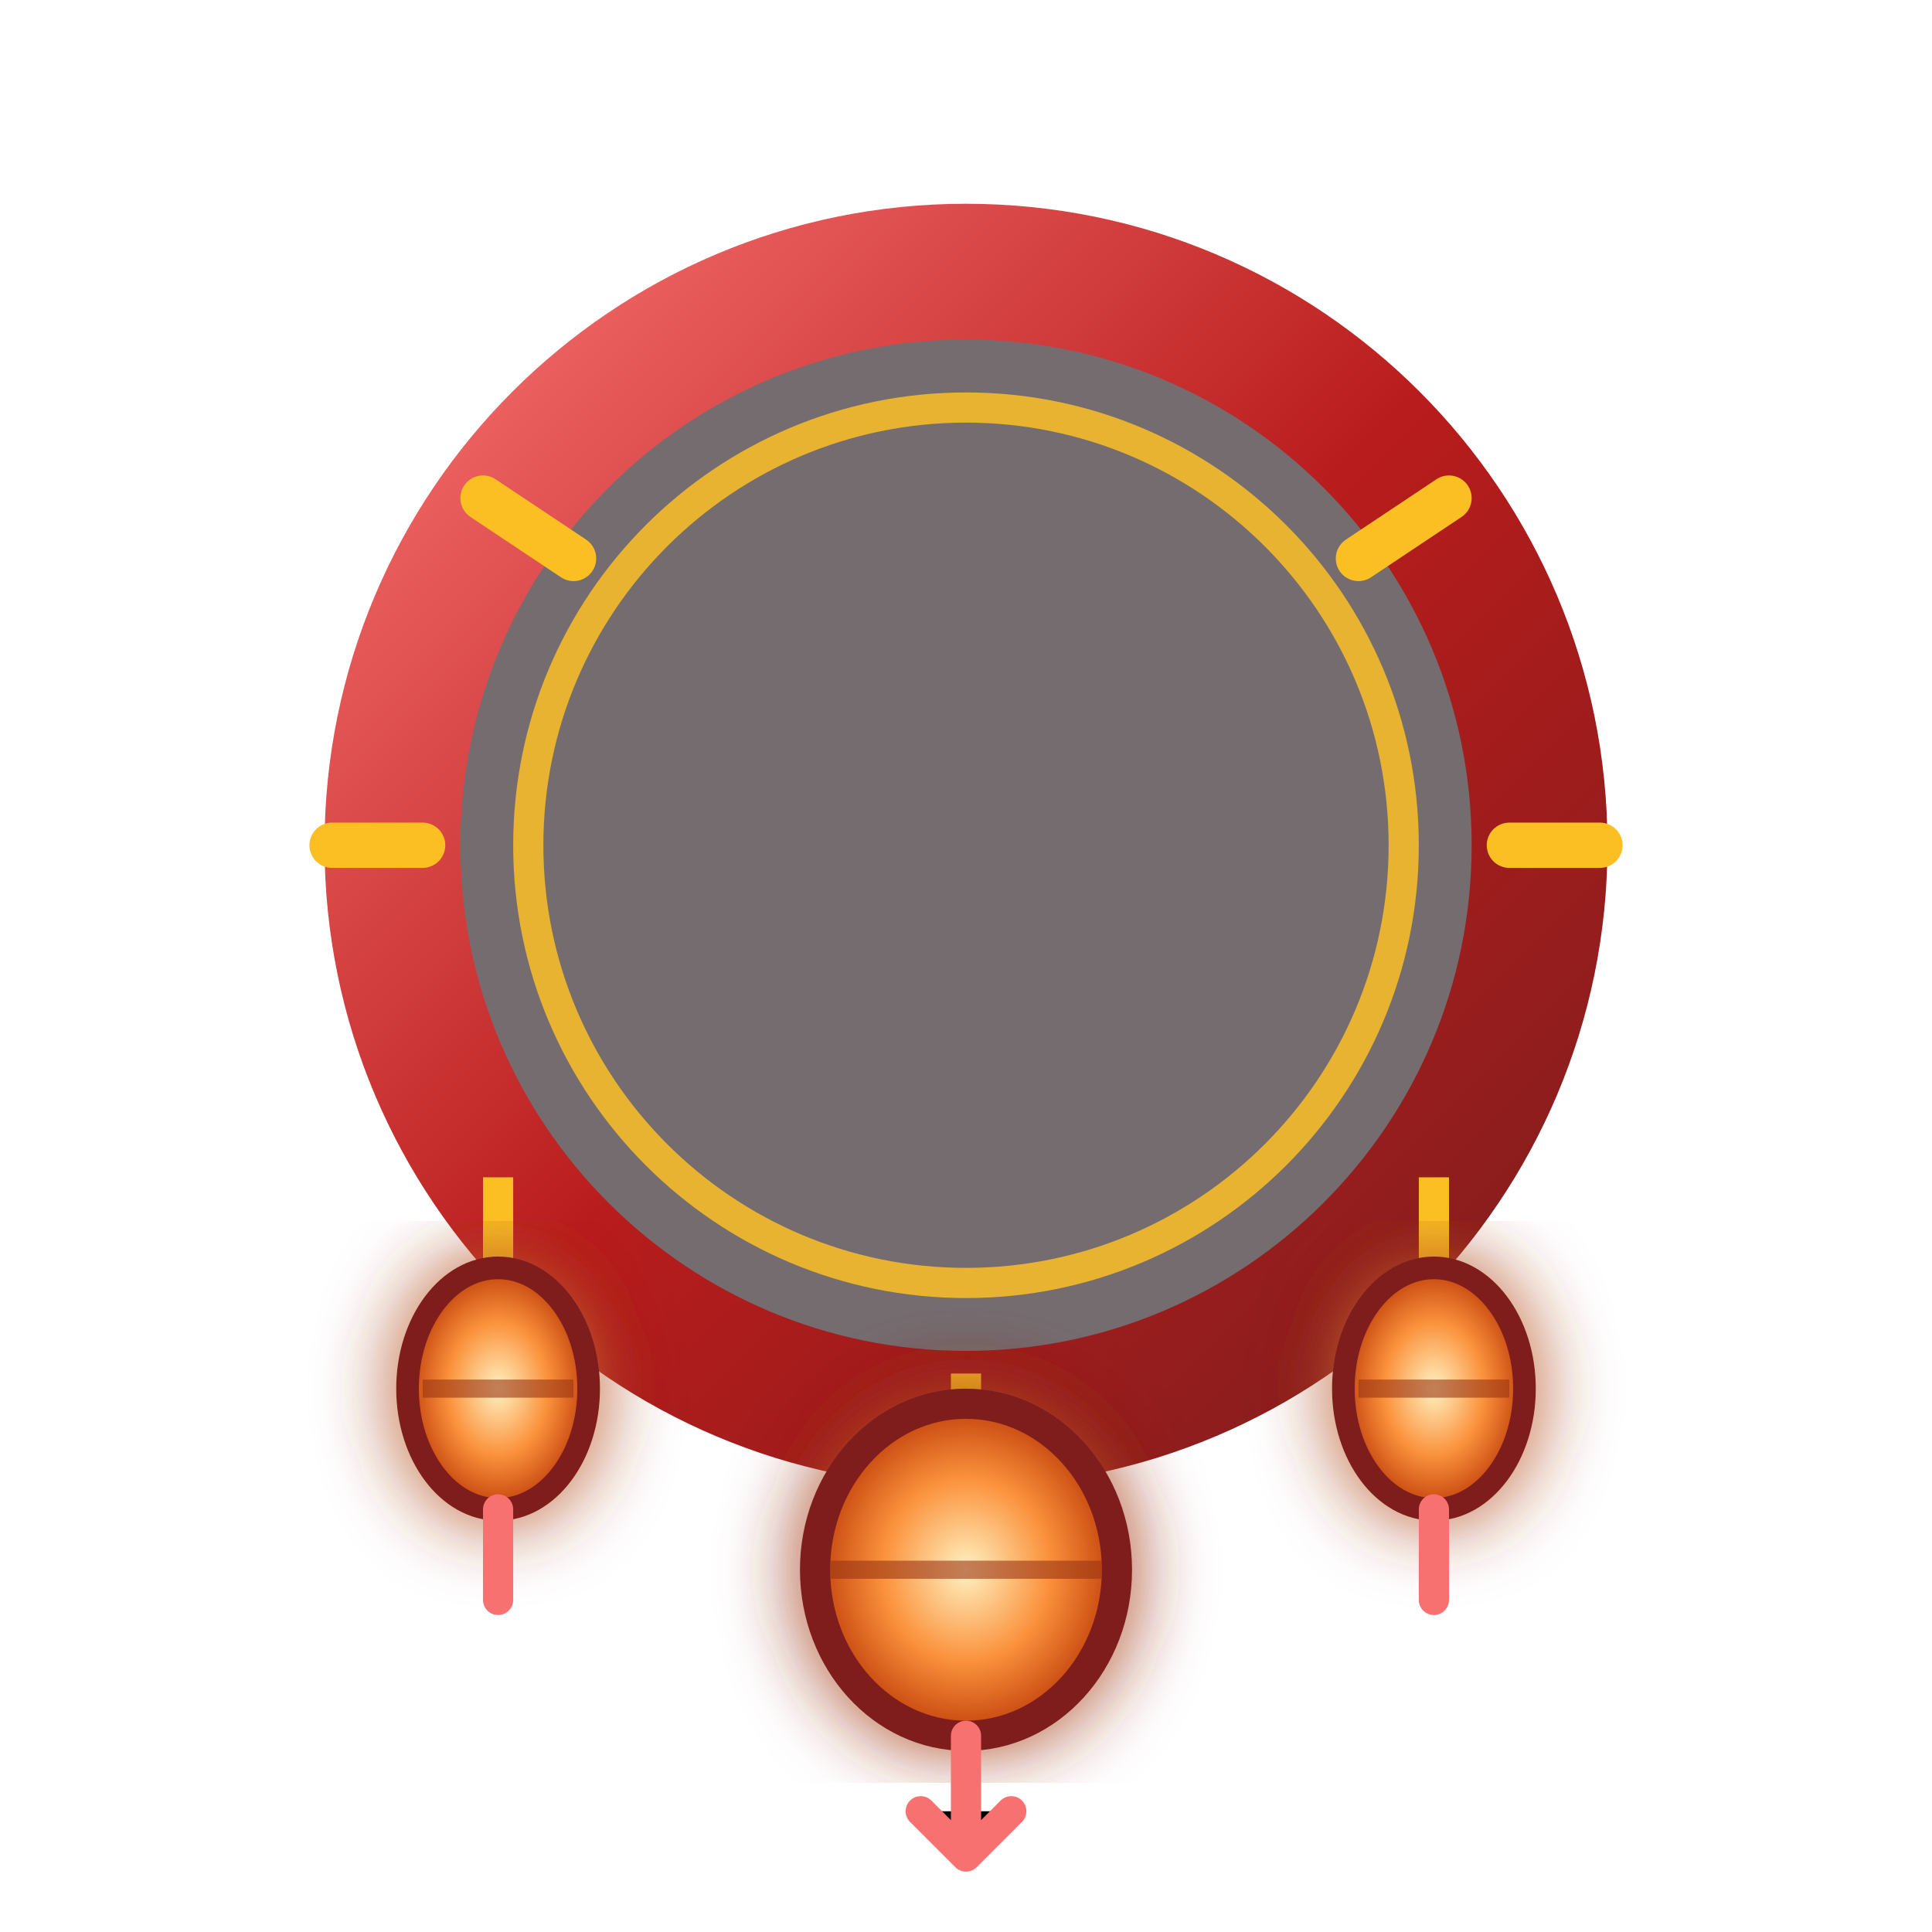
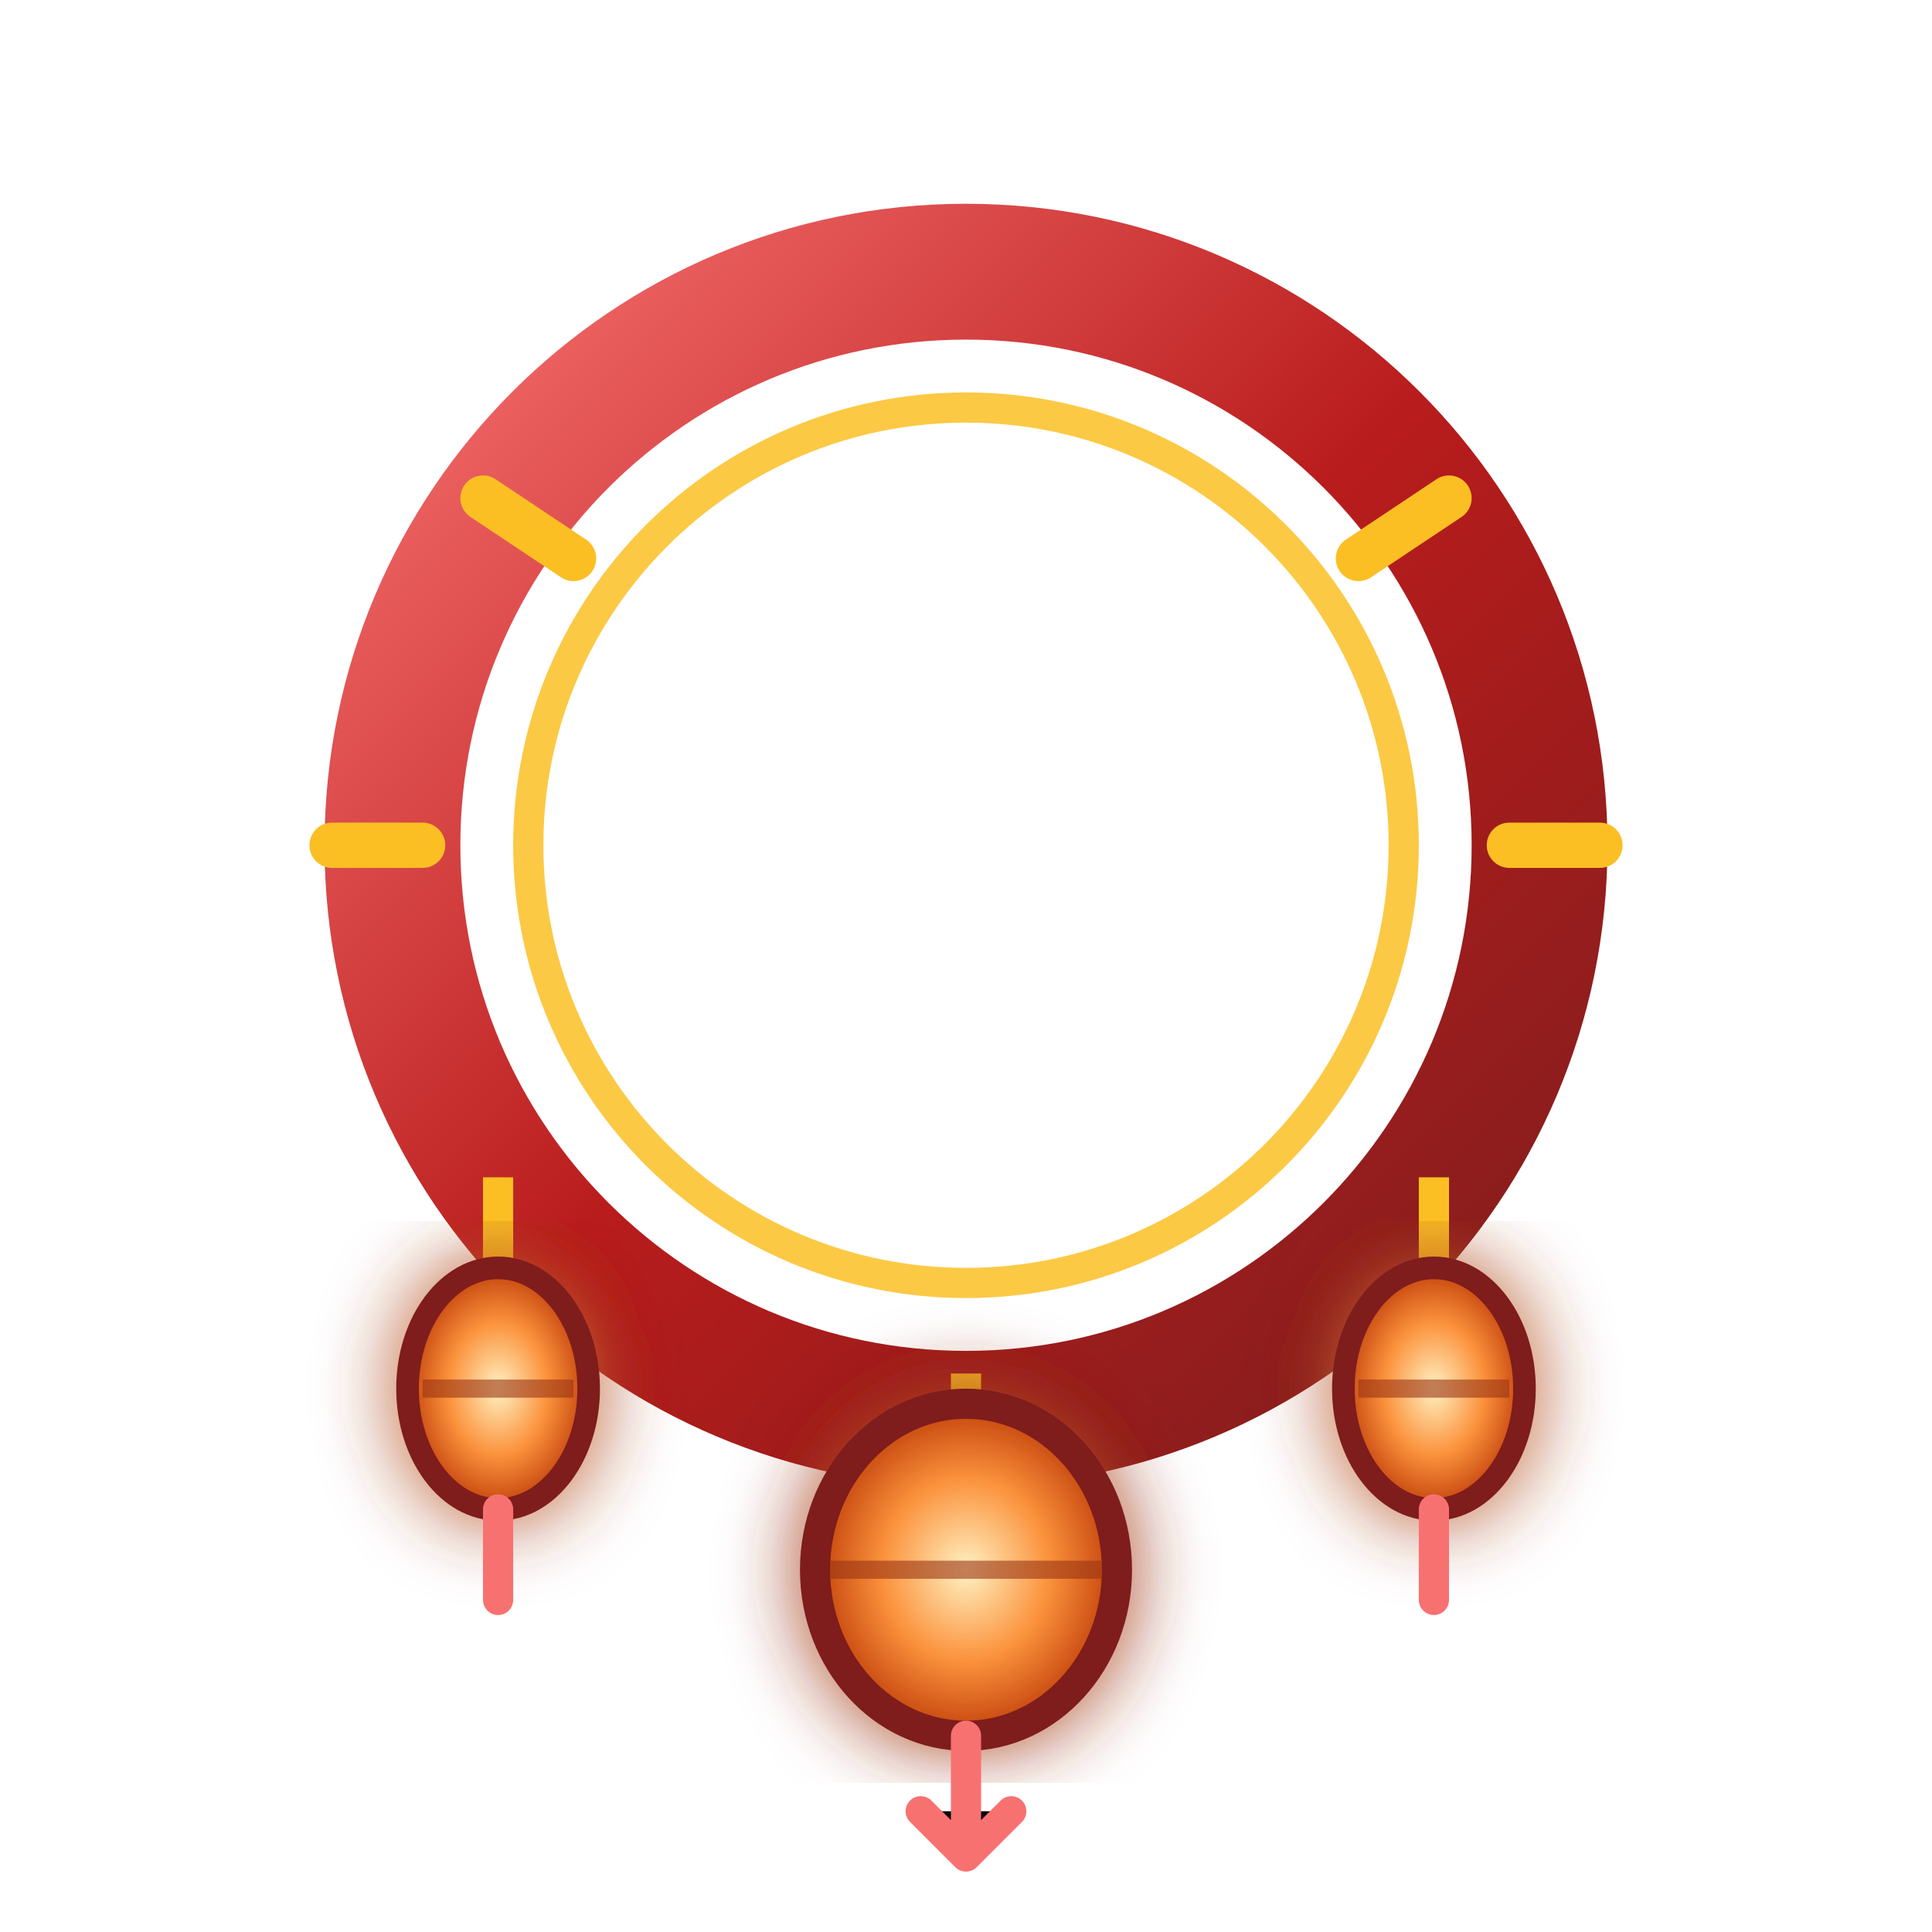
<svg xmlns="http://www.w3.org/2000/svg" viewBox="0 0 128 128" role="img" aria-label="Lantern District profile frame">
  <defs>
    <linearGradient id="lacquer" x1="0" y1="0" x2="1" y2="1">
      <stop stop-color="#f87171" />
      <stop offset=".5" stop-color="#b91c1c" />
      <stop offset="1" stop-color="#7f1d1d" />
    </linearGradient>
    <radialGradient id="lamp">
      <stop stop-color="#fff1c2" />
      <stop offset=".55" stop-color="#fb923c" />
      <stop offset="1" stop-color="#c2410c" />
    </radialGradient>
    <filter id="glow">
      <feGaussianBlur stdDeviation="2.5" result="b" />
      <feMerge>
        <feMergeNode in="b" />
        <feMergeNode in="SourceGraphic" />
      </feMerge>
    </filter>
  </defs>
-   <circle cx="64" cy="56" r="38" fill="#1a0b0f" fill-opacity=".6" stroke="url(#lacquer)" stroke-width="9" />
+   <circle cx="64" cy="56" r="38" fill="none" stroke="url(#lacquer)" stroke-width="9" />
  <circle cx="64" cy="56" r="29" fill="none" stroke="#fbbf24" stroke-width="2" opacity=".85" />
  <path d="M32 33l6 4M96 33l-6 4M22 56h6M100 56h6" stroke="#fbbf24" stroke-width="3" stroke-linecap="round" />
  <path d="M64 94v-3M33 84v-6M95 84v-6" stroke="#fbbf24" stroke-width="2" />
  <g filter="url(#glow)">
    <ellipse cx="64" cy="104" rx="10" ry="11" fill="url(#lamp)" stroke="#7f1d1d" stroke-width="2" />
    <ellipse cx="33" cy="92" rx="6" ry="8" fill="url(#lamp)" stroke="#7f1d1d" stroke-width="1.5" />
    <ellipse cx="95" cy="92" rx="6" ry="8" fill="url(#lamp)" stroke="#7f1d1d" stroke-width="1.5" />
  </g>
  <path d="M55 104h18M28 92h10M90 92h10" stroke="#9a3412" stroke-width="1.2" opacity=".6" />
  <path d="M64 115v8M61 120l3 3 3-3M33 100v6M95 100v6" stroke="#f87171" stroke-width="2" stroke-linecap="round" stroke-linejoin="round" />
</svg>
